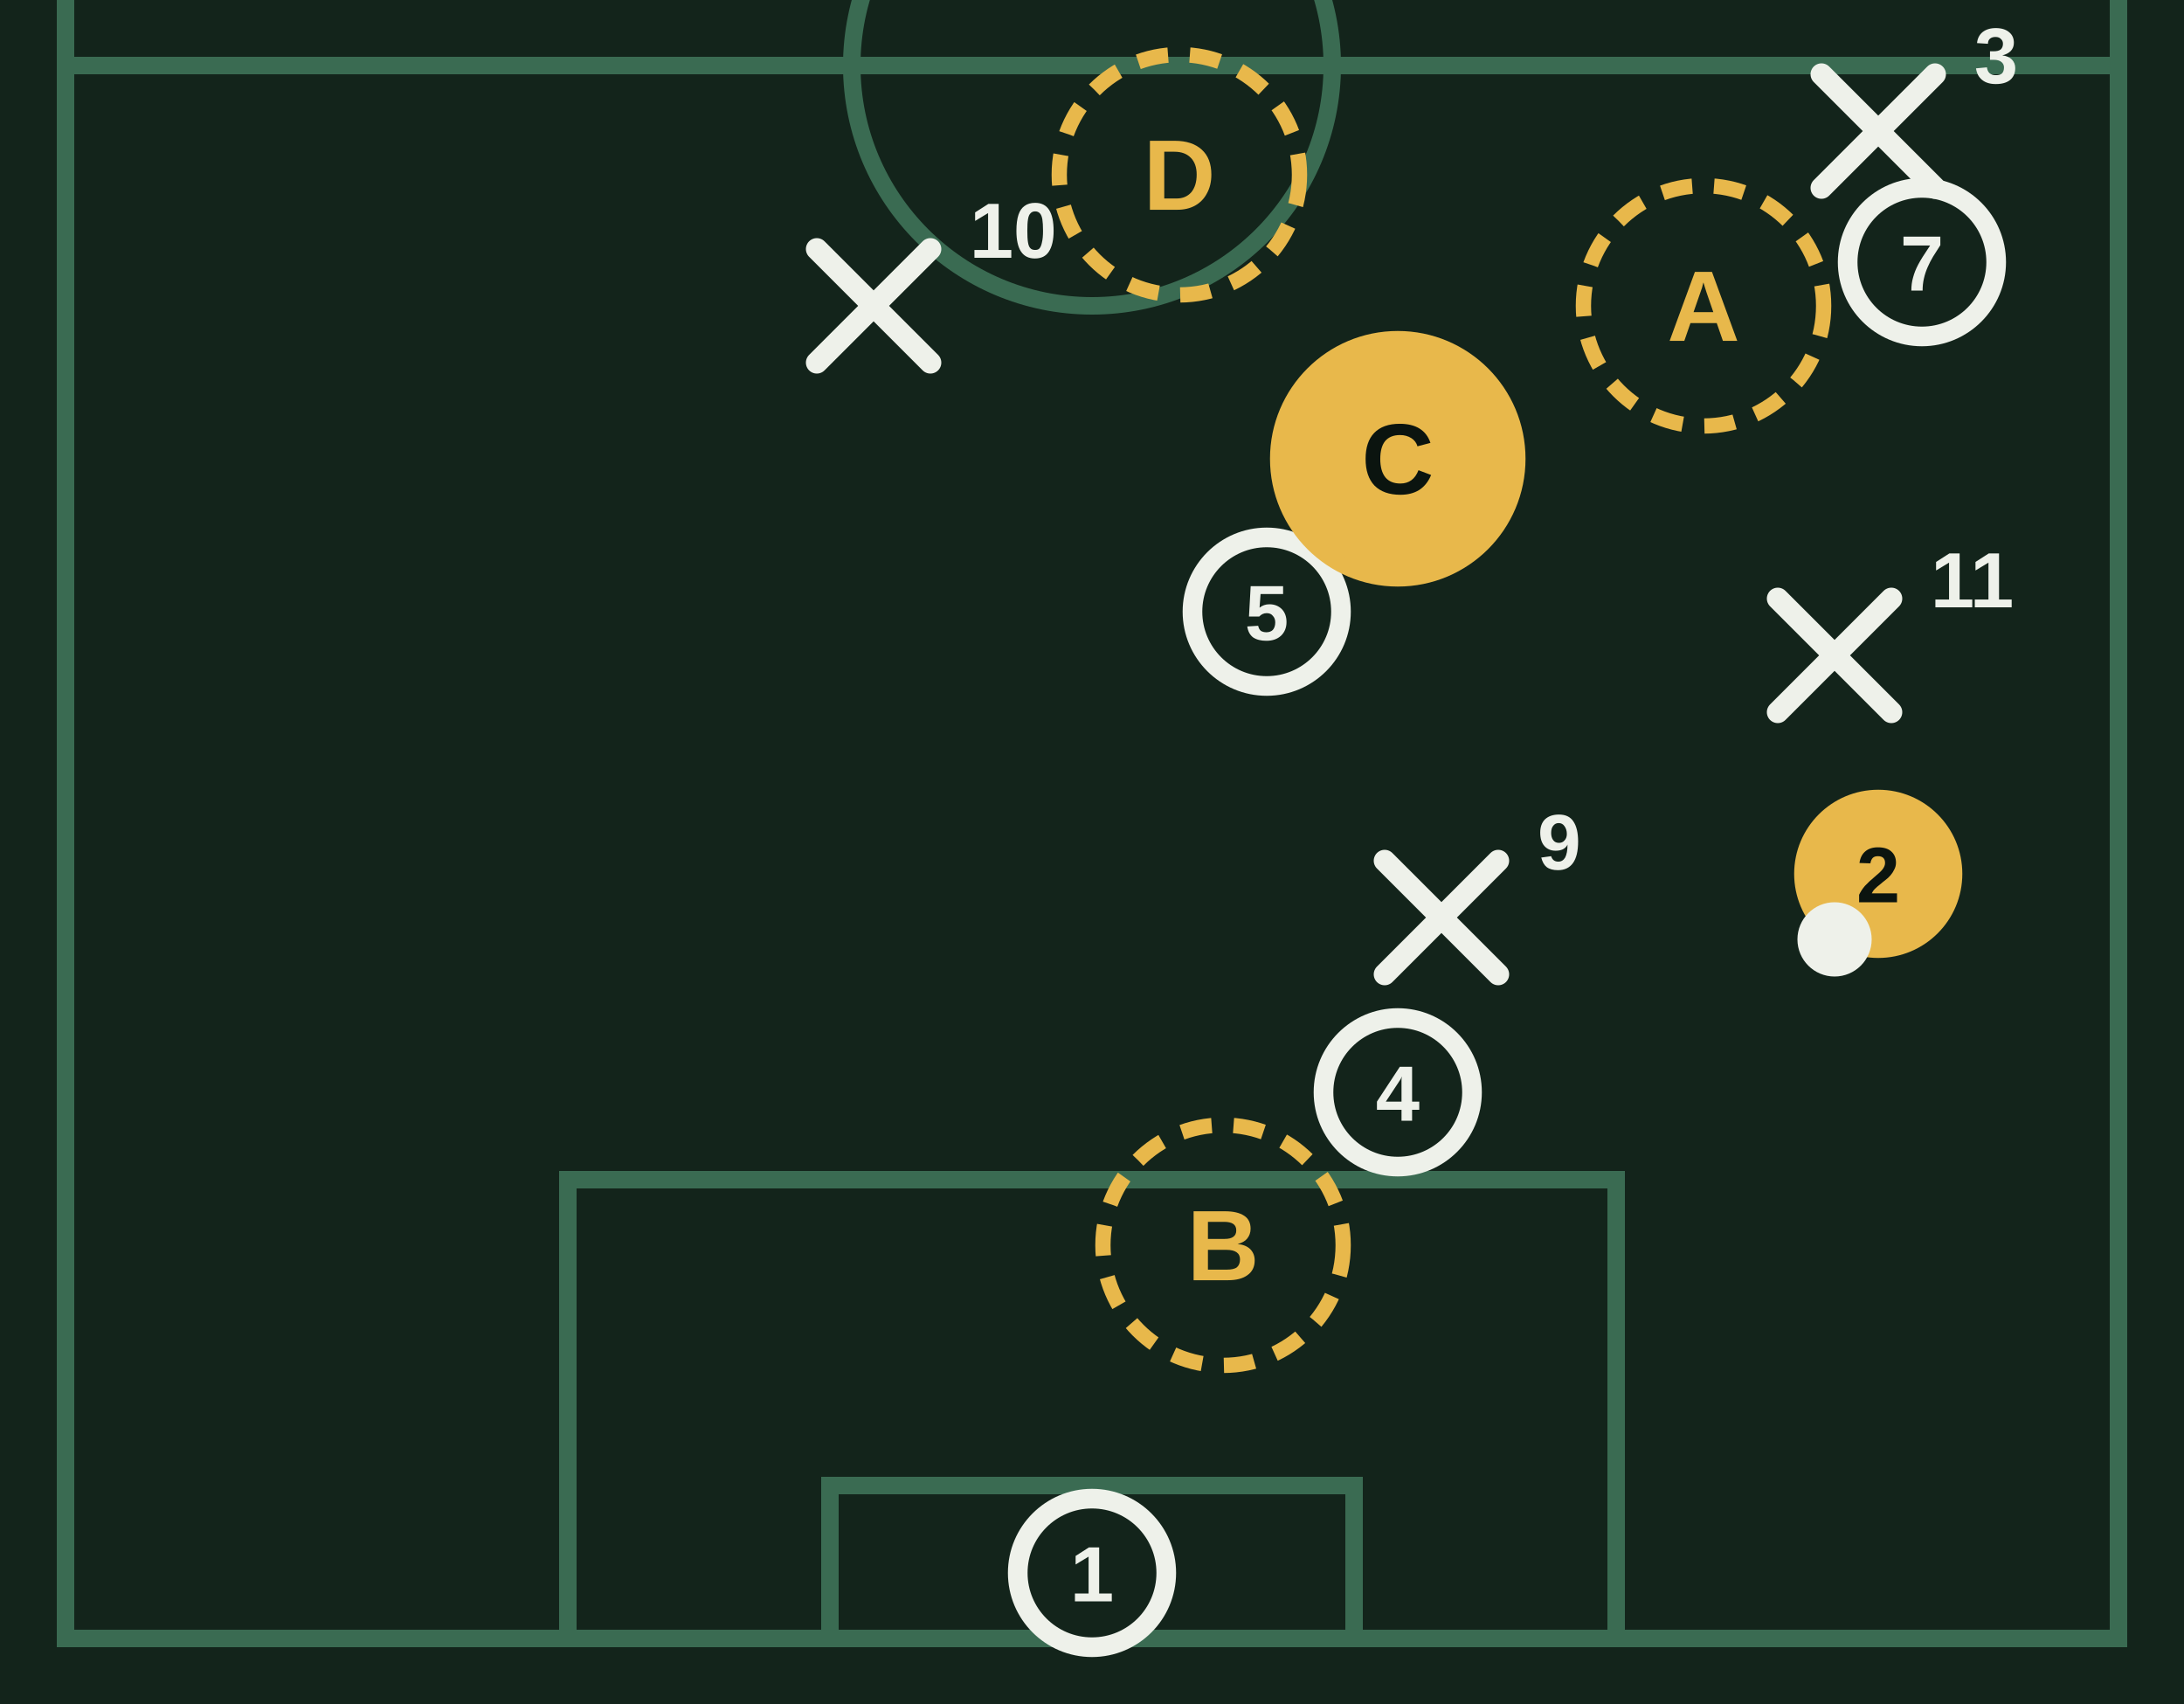
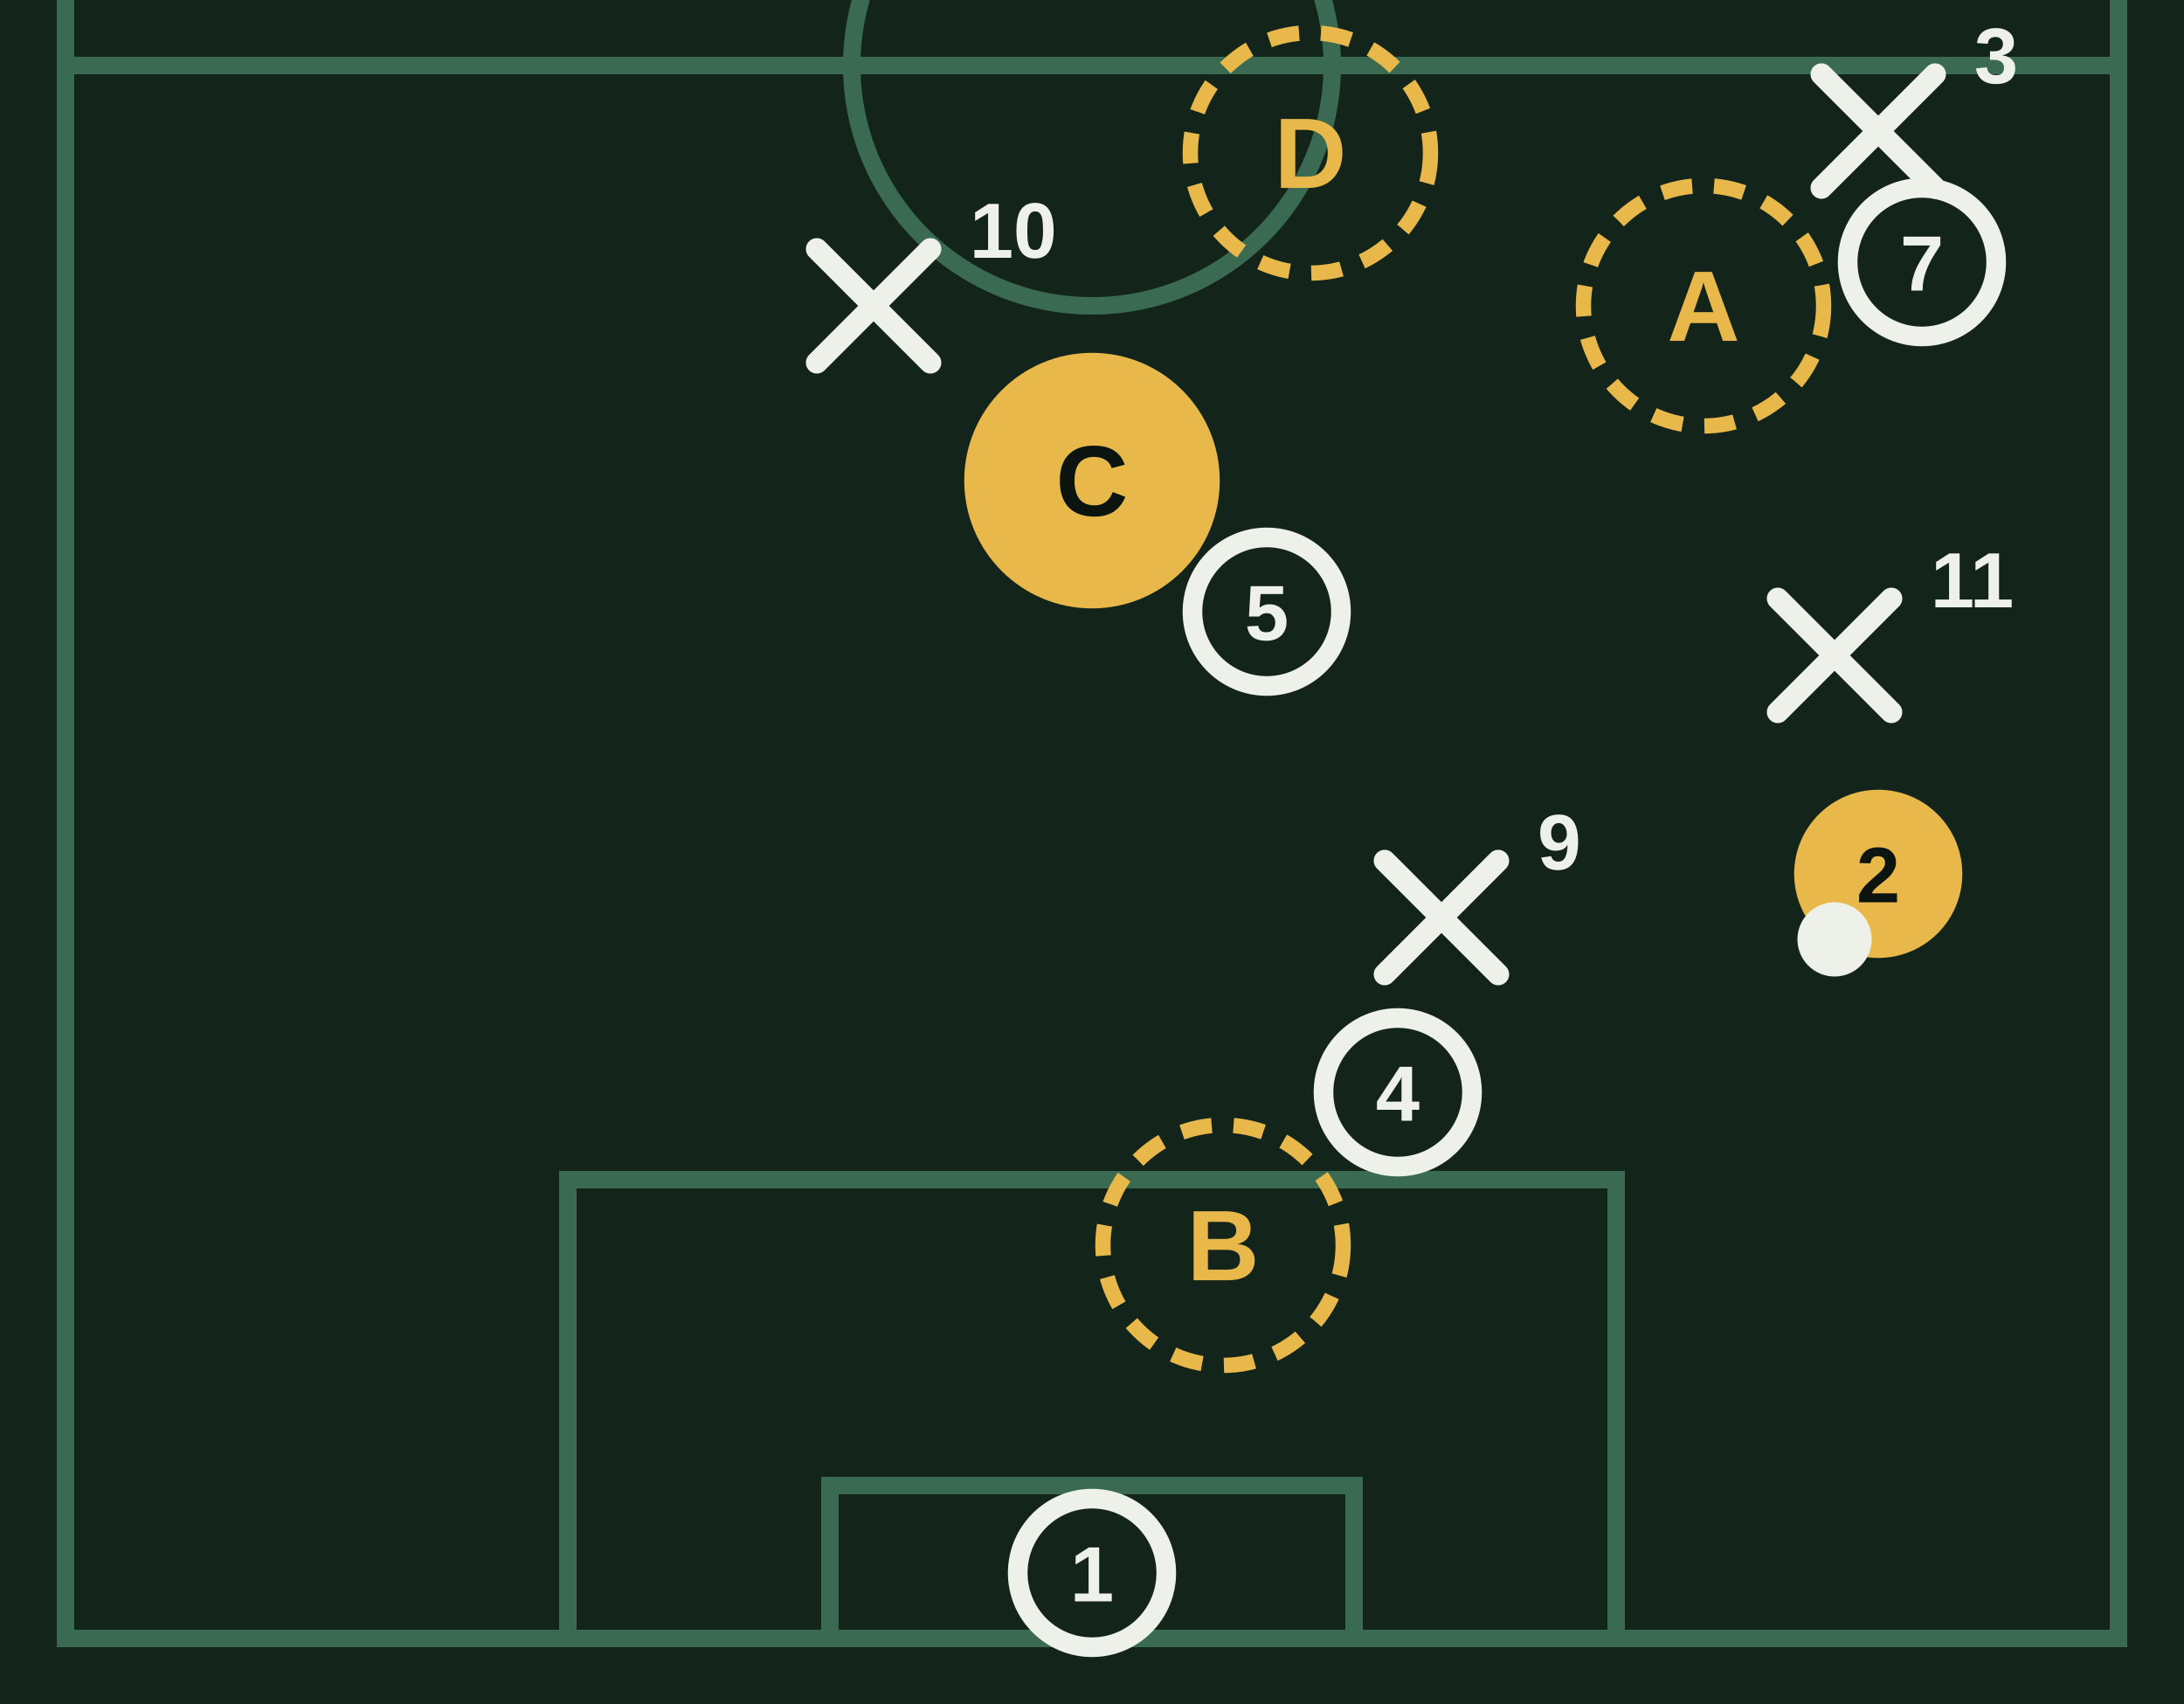
<svg xmlns="http://www.w3.org/2000/svg" viewBox="0 72 100 78" width="400" height="312" font-family="Arial Narrow, Arial, sans-serif" font-weight="700">
  <defs>
    <marker id="h" viewBox="0 0 6 6" refX="5" refY="3" markerWidth="4" markerHeight="4" orient="auto-start-reverse">
      <path d="M0,0 L6,3 L0,6 z" fill="#eef1ea" />
    </marker>
  </defs>
  <rect x="0" y="72" width="100" height="78" fill="#13241b" />
  <g fill="none" stroke="#3a6b52" stroke-width="0.8">
    <rect x="3" y="3" width="94" height="144" />
    <line x1="3" y1="75" x2="97" y2="75" />
    <circle cx="50" cy="75" r="11" />
    <rect x="26" y="126" width="48" height="21" />
    <rect x="38" y="140" width="24" height="7" />
    <rect x="26" y="3" width="48" height="21" />
    <rect x="38" y="3" width="24" height="7" />
  </g>
  <circle cx="86" cy="112" r="3.4" fill="#e8b84b" stroke="#e8b84b" stroke-width="0.9" />
  <text x="86" y="113.3" font-size="3.6" text-anchor="middle" fill="#0b140f">2</text>
  <circle cx="64" cy="122" r="3.4" fill="#13241b" stroke="#eef1ea" stroke-width="0.9" />
  <text x="64" y="123.3" font-size="3.6" text-anchor="middle" fill="#eef1ea">4</text>
  <circle cx="58" cy="100" r="3.4" fill="#13241b" stroke="#eef1ea" stroke-width="0.9" />
  <text x="58" y="101.3" font-size="3.6" text-anchor="middle" fill="#eef1ea">5</text>
  <circle cx="88" cy="84" r="3.4" fill="#13241b" stroke="#eef1ea" stroke-width="0.9" />
  <text x="88" y="85.3" font-size="3.6" text-anchor="middle" fill="#eef1ea">7</text>
  <circle cx="50" cy="144" r="3.4" fill="#13241b" stroke="#eef1ea" stroke-width="0.9" />
  <text x="50" y="145.3" font-size="3.6" text-anchor="middle" fill="#eef1ea">1</text>
  <path d="M81.4,99.4 L86.6,104.6 M86.6,99.4 L81.4,104.6" stroke="#eef1ea" stroke-width="1" stroke-linecap="round" />
  <text x="88.4" y="99.8" font-size="3.6" fill="#eef1ea">11</text>
  <path d="M63.4,111.4 L68.6,116.6 M68.6,111.4 L63.4,116.6" stroke="#eef1ea" stroke-width="1" stroke-linecap="round" />
  <text x="70.4" y="111.8" font-size="3.6" fill="#eef1ea">9</text>
  <path d="M83.4,75.4 L88.6,80.6 M88.6,75.4 L83.4,80.6" stroke="#eef1ea" stroke-width="1" stroke-linecap="round" />
  <text x="90.4" y="75.8" font-size="3.6" fill="#eef1ea">3</text>
  <path d="M37.4,83.4 L42.6,88.6 M42.6,83.4 L37.4,88.6" stroke="#eef1ea" stroke-width="1" stroke-linecap="round" />
  <text x="44.4" y="83.8" font-size="3.6" fill="#eef1ea">10</text>
  <circle cx="84" cy="115" r="1.7" fill="#eef1ea" />
  <circle cx="78" cy="86" r="5.5" fill="none" stroke="#e8b84b" stroke-width="0.7" stroke-dasharray="1.4 1" />
  <text x="78" y="87.6" font-size="4.6" text-anchor="middle" fill="#e8b84b">A</text>
  <circle cx="56" cy="129" r="5.5" fill="none" stroke="#e8b84b" stroke-width="0.7" stroke-dasharray="1.4 1" />
  <text x="56" y="130.6" font-size="4.6" text-anchor="middle" fill="#e8b84b">B</text>
-   <circle cx="64" cy="93" r="5.5" fill="#e8b84b" stroke="#e8b84b" stroke-width="0.7" />
-   <text x="64" y="94.6" font-size="4.6" text-anchor="middle" fill="#0b140f">C</text>
-   <circle cx="54" cy="80" r="5.5" fill="none" stroke="#e8b84b" stroke-width="0.7" stroke-dasharray="1.4 1" />
-   <text x="54" y="81.6" font-size="4.6" text-anchor="middle" fill="#e8b84b">D</text>
+   <circle cx="50" cy="94" r="5.5" fill="#e8b84b" stroke="#e8b84b" stroke-width="0.7" />
+   <text x="50" y="95.6" font-size="4.6" text-anchor="middle" fill="#0b140f">C</text>
+   <circle cx="60" cy="79" r="5.5" fill="none" stroke="#e8b84b" stroke-width="0.7" stroke-dasharray="1.4 1" />
+   <text x="60" y="80.6" font-size="4.6" text-anchor="middle" fill="#e8b84b">D</text>
</svg>
